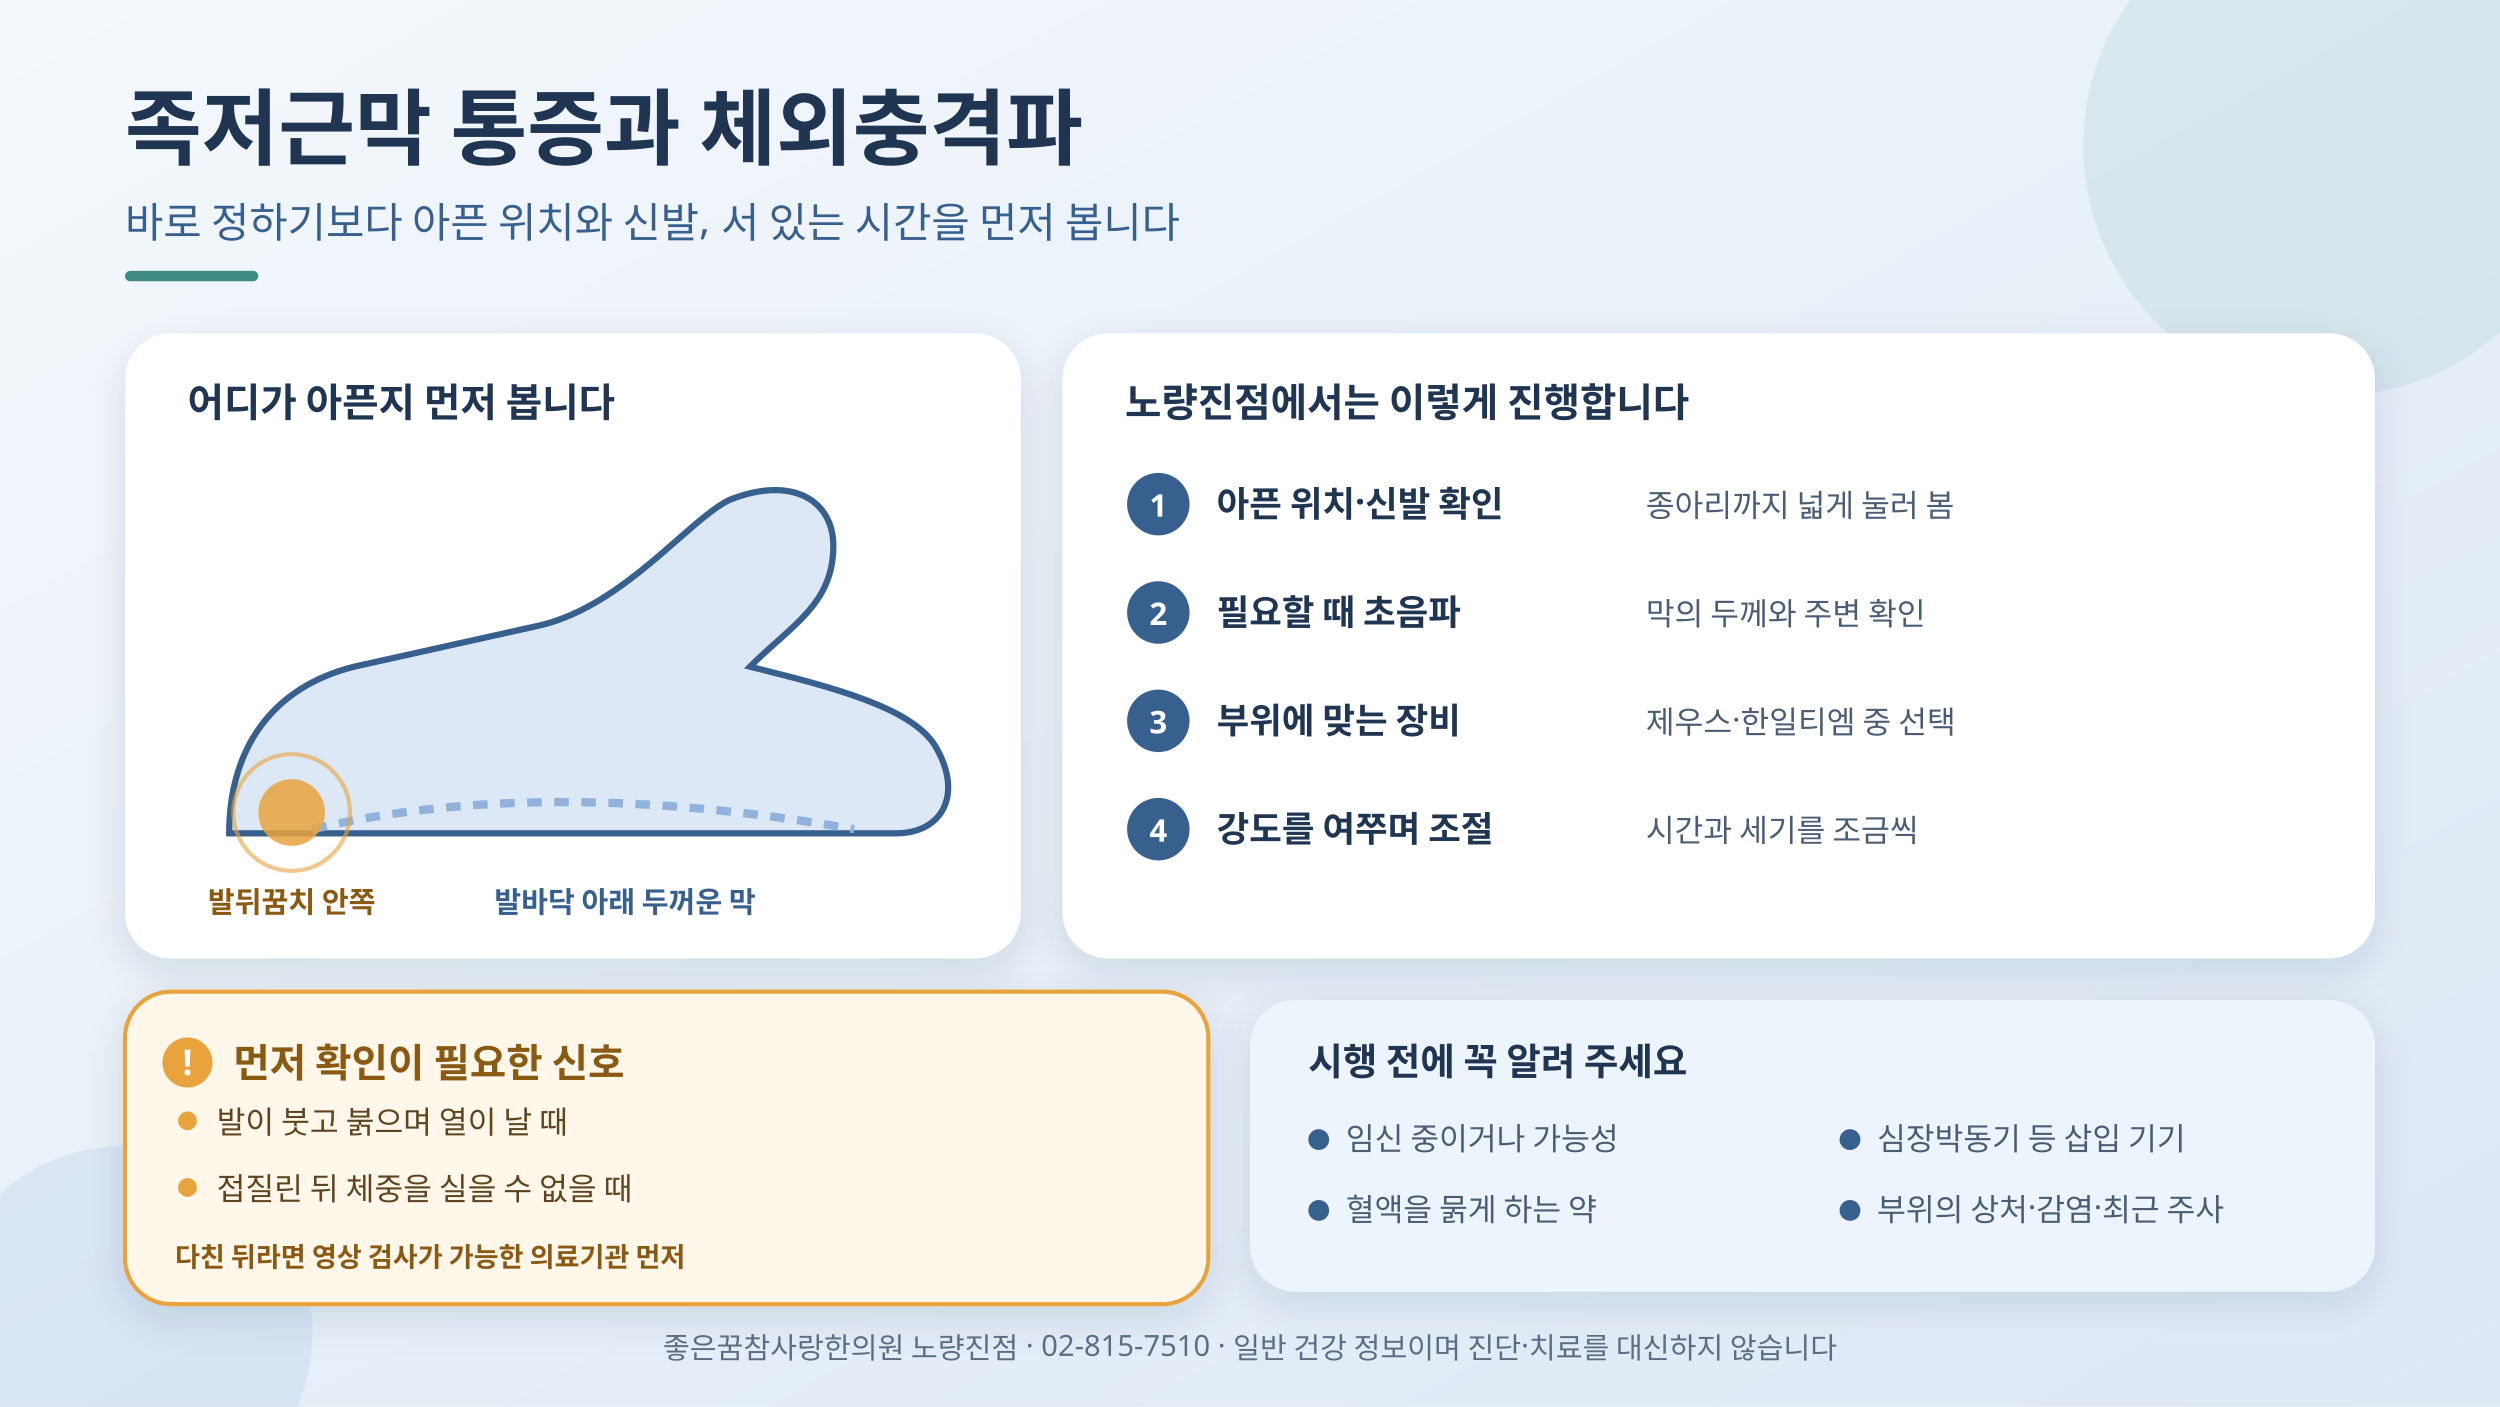
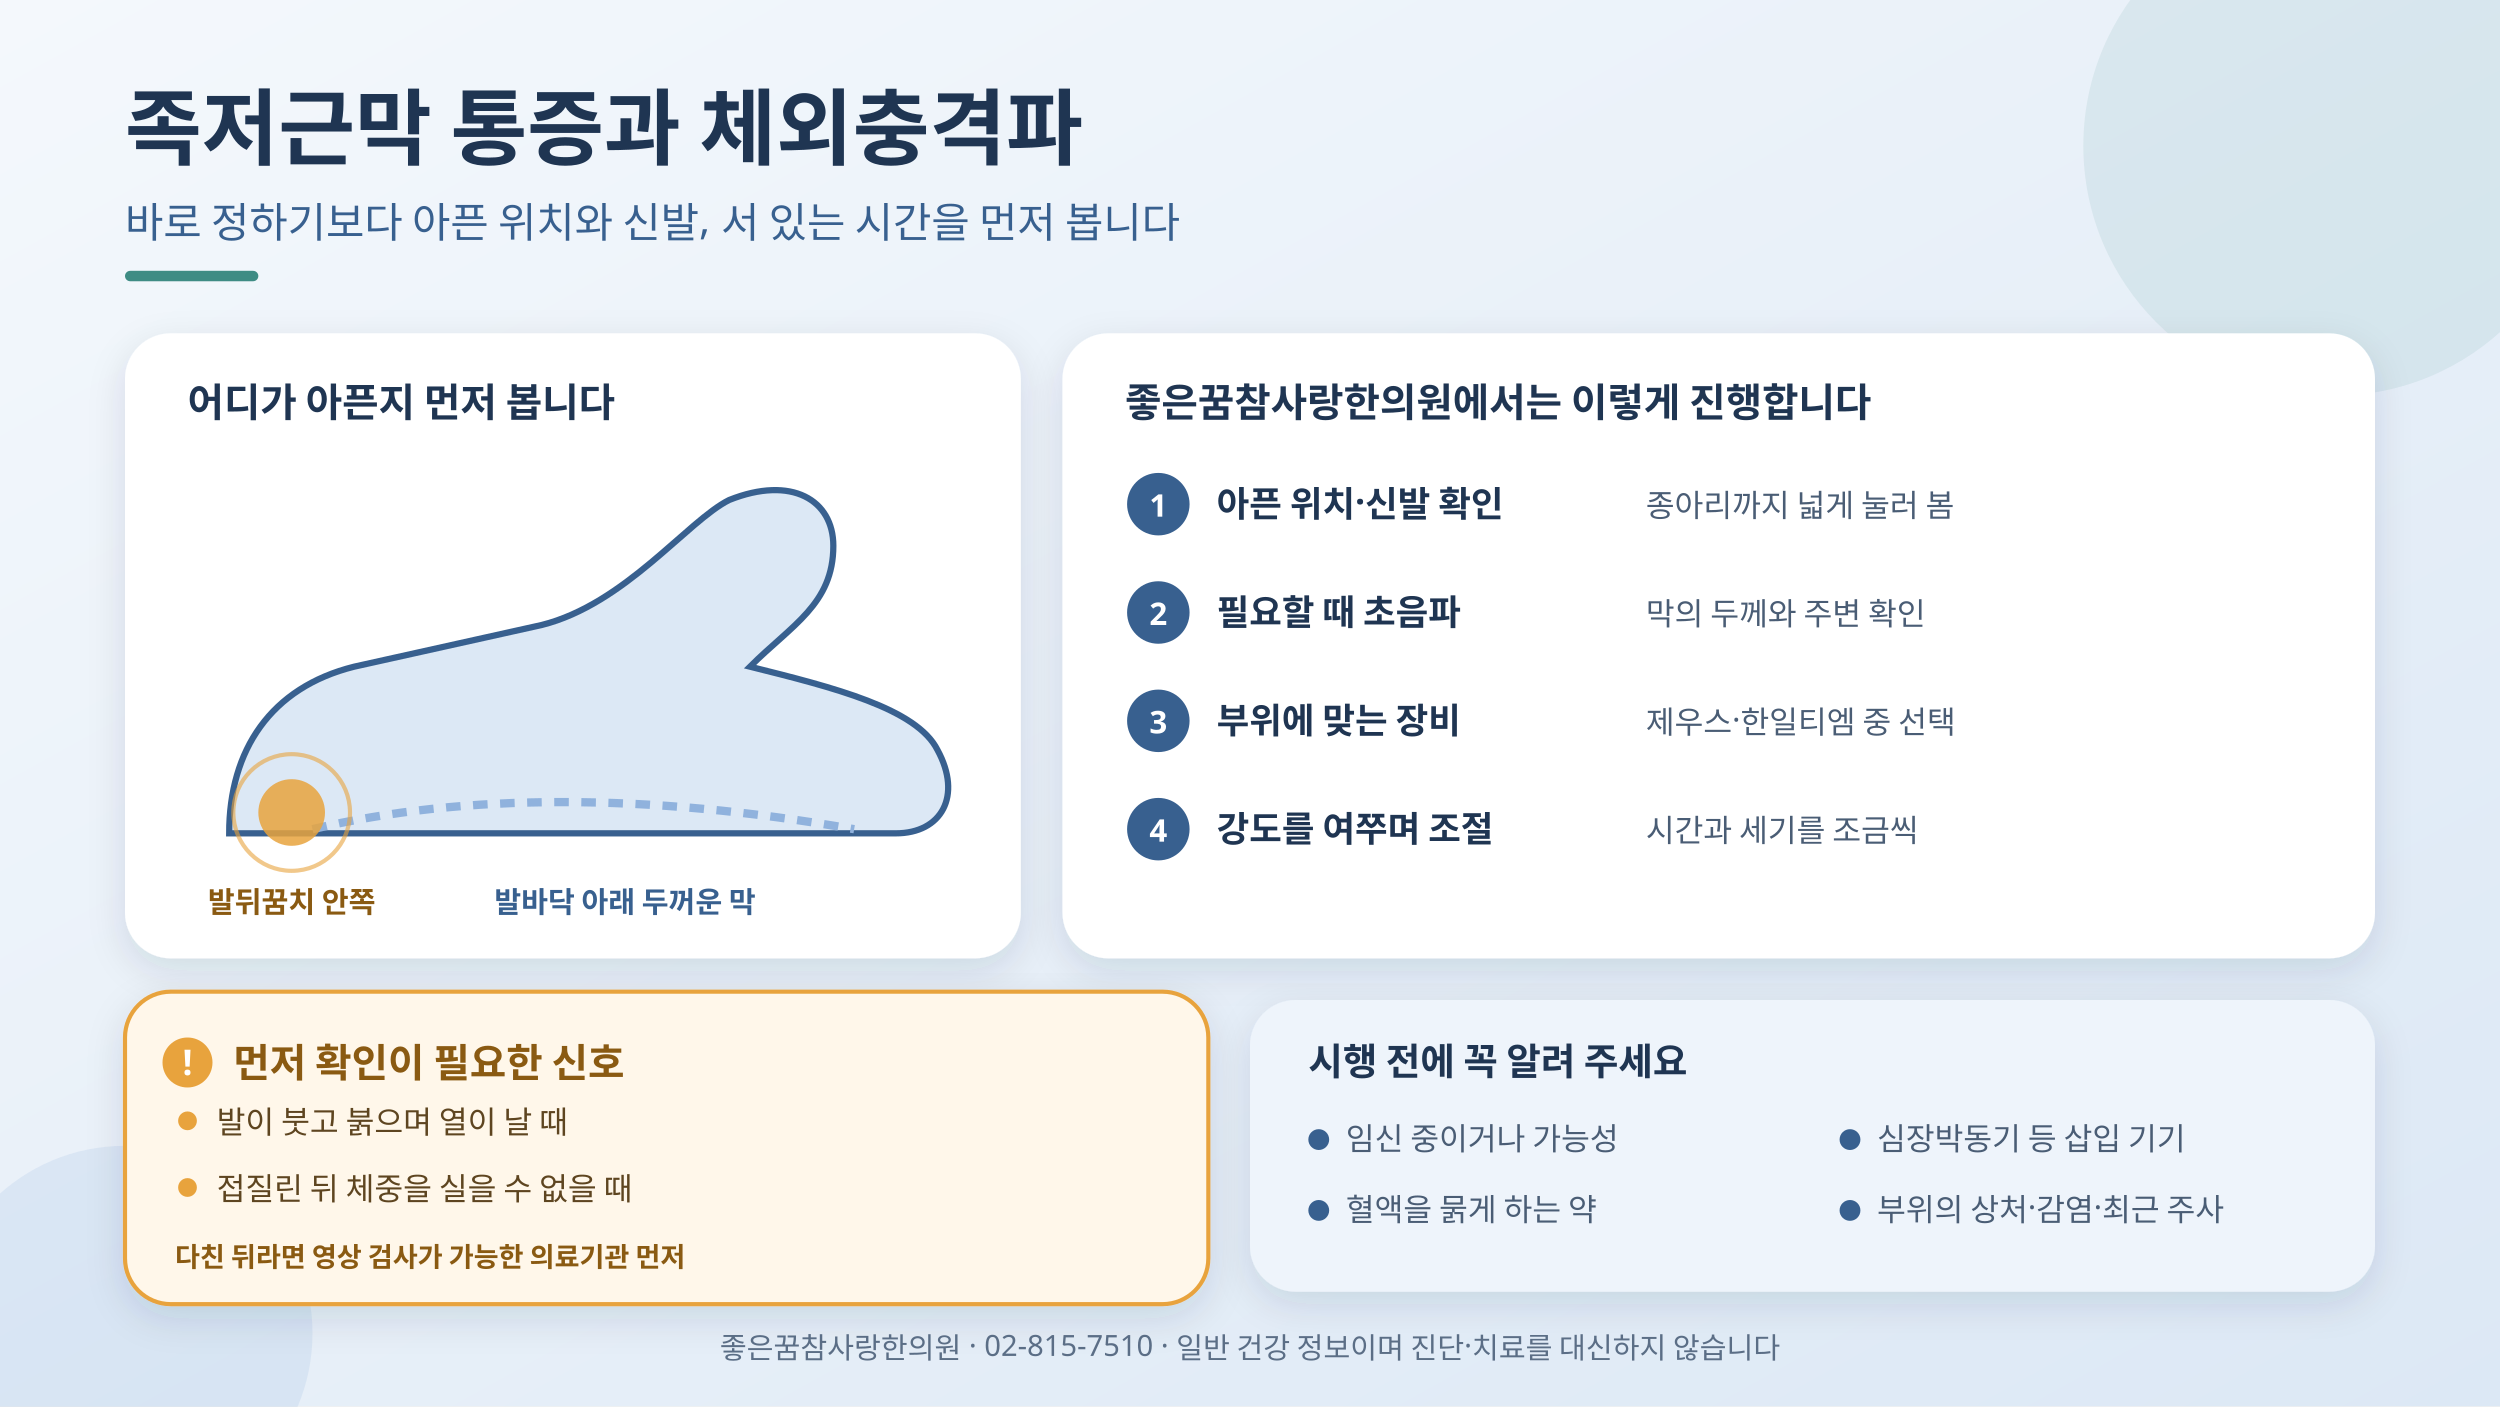
<svg xmlns="http://www.w3.org/2000/svg" viewBox="0 0 1200 675" width="1200" height="675">
  <defs>
    <linearGradient id="bg" x1="0" y1="0" x2="1" y2="1">
      <stop offset="0" stop-color="#F4F8FC" />
      <stop offset="1" stop-color="#DCE8F5" />
    </linearGradient>
    <filter id="sh" x="-10%" y="-10%" width="120%" height="130%">
      <feDropShadow dx="0" dy="6" stdDeviation="9" flood-color="#1F3552" flood-opacity="0.12" />
    </filter>
  </defs>
  <rect width="1200" height="675" fill="url(#bg)" />
  <circle cx="1120" cy="70" r="120" fill="#3E8C84" opacity="0.10" />
  <circle cx="60" cy="640" r="90" fill="#90B2DD" opacity="0.18" />
  <text x="60" y="76" font-family="'Nanum Myeongjo','Noto Serif KR','Malgun Gothic',serif" font-size="40" font-weight="800" fill="#1F3552" text-anchor="start">
    <tspan x="60" dy="0">족저근막 통증과 체외충격파</tspan>
  </text>
  <text x="60" y="114" font-family="'Noto Sans KR','Malgun Gothic','Apple SD Gothic Neo',sans-serif" font-size="20" font-weight="400" fill="#38608F" text-anchor="start">
    <tspan x="60" dy="0">바로 정하기보다 아픈 위치와 신발, 서 있는 시간을 먼저 봅니다</tspan>
  </text>
  <rect x="60" y="130" width="64" height="5" rx="2.5" fill="#3E8C84" />
  <rect x="60" y="160" width="430" height="300" rx="22" fill="#FFFFFF" filter="url(#sh)" />
  <text x="90" y="200" font-family="'Noto Sans KR','Malgun Gothic','Apple SD Gothic Neo',sans-serif" font-size="19" font-weight="800" fill="#1F3552" text-anchor="start">
    <tspan x="90" dy="0">어디가 아픈지 먼저 봅니다</tspan>
  </text>
  <path d="M110 400 C110 360 130 330 170 320 L260 300 C300 290 330 250 350 240 C380 228 400 240 400 262 C400 290 380 300 360 320 C400 330 440 340 450 360 C462 382 452 400 430 400 Z" fill="#DCE8F5" stroke="#38608F" stroke-width="3" />
  <path d="M150 398 Q260 372 410 398" fill="none" stroke="#90B2DD" stroke-width="4" stroke-dasharray="7 6" />
  <circle cx="140" cy="390" r="16" fill="#E8A33D" opacity="0.85" />
  <circle cx="140" cy="390" r="28" fill="none" stroke="#E8A33D" stroke-width="2" opacity="0.6" />
  <text x="140" y="438" font-family="'Noto Sans KR','Malgun Gothic','Apple SD Gothic Neo',sans-serif" font-size="14" font-weight="700" fill="#8A5A12" text-anchor="middle">
    <tspan x="140" dy="0">발뒤꿈치 안쪽</tspan>
  </text>
  <text x="300" y="438" font-family="'Noto Sans KR','Malgun Gothic','Apple SD Gothic Neo',sans-serif" font-size="14" font-weight="600" fill="#38608F" text-anchor="middle">
    <tspan x="300" dy="0">발바닥 아래 두꺼운 막</tspan>
  </text>
  <rect x="510" y="160" width="630" height="300" rx="22" fill="#FFFFFF" filter="url(#sh)" />
  <text x="540" y="200" font-family="'Noto Sans KR','Malgun Gothic','Apple SD Gothic Neo',sans-serif" font-size="19" font-weight="800" fill="#1F3552" text-anchor="start">
-     <tspan x="540" dy="0">노량진점에서는 이렇게 진행합니다</tspan>
+     <tspan x="540" dy="0">좋은꿈참사랑한의원에서는 이렇게 진행합니다</tspan>
  </text>
  <circle cx="556" cy="242" r="15" fill="#38608F" />
  <text x="556" y="248" font-family="'Noto Sans KR','Malgun Gothic','Apple SD Gothic Neo',sans-serif" font-size="15" font-weight="800" fill="#FFFFFF" text-anchor="middle">
    <tspan x="556" dy="0">1</tspan>
  </text>
  <text x="584" y="248" font-family="'Noto Sans KR','Malgun Gothic','Apple SD Gothic Neo',sans-serif" font-size="17" font-weight="700" fill="#1F3552" text-anchor="start">
    <tspan x="584" dy="0">아픈 위치·신발 확인</tspan>
  </text>
  <text x="790" y="248" font-family="'Noto Sans KR','Malgun Gothic','Apple SD Gothic Neo',sans-serif" font-size="15" font-weight="400" fill="#4A5D75" text-anchor="start">
    <tspan x="790" dy="0">종아리까지 넓게 눌러 봄</tspan>
  </text>
  <circle cx="556" cy="294" r="15" fill="#38608F" />
  <text x="556" y="300" font-family="'Noto Sans KR','Malgun Gothic','Apple SD Gothic Neo',sans-serif" font-size="15" font-weight="800" fill="#FFFFFF" text-anchor="middle">
    <tspan x="556" dy="0">2</tspan>
  </text>
  <text x="584" y="300" font-family="'Noto Sans KR','Malgun Gothic','Apple SD Gothic Neo',sans-serif" font-size="17" font-weight="700" fill="#1F3552" text-anchor="start">
    <tspan x="584" dy="0">필요할 때 초음파</tspan>
  </text>
  <text x="790" y="300" font-family="'Noto Sans KR','Malgun Gothic','Apple SD Gothic Neo',sans-serif" font-size="15" font-weight="400" fill="#4A5D75" text-anchor="start">
    <tspan x="790" dy="0">막의 두께와 주변 확인</tspan>
  </text>
  <circle cx="556" cy="346" r="15" fill="#38608F" />
  <text x="556" y="352" font-family="'Noto Sans KR','Malgun Gothic','Apple SD Gothic Neo',sans-serif" font-size="15" font-weight="800" fill="#FFFFFF" text-anchor="middle">
    <tspan x="556" dy="0">3</tspan>
  </text>
  <text x="584" y="352" font-family="'Noto Sans KR','Malgun Gothic','Apple SD Gothic Neo',sans-serif" font-size="17" font-weight="700" fill="#1F3552" text-anchor="start">
    <tspan x="584" dy="0">부위에 맞는 장비</tspan>
  </text>
  <text x="790" y="352" font-family="'Noto Sans KR','Malgun Gothic','Apple SD Gothic Neo',sans-serif" font-size="15" font-weight="400" fill="#4A5D75" text-anchor="start">
    <tspan x="790" dy="0">제우스·한일티엠 중 선택</tspan>
  </text>
  <circle cx="556" cy="398" r="15" fill="#38608F" />
  <text x="556" y="404" font-family="'Noto Sans KR','Malgun Gothic','Apple SD Gothic Neo',sans-serif" font-size="15" font-weight="800" fill="#FFFFFF" text-anchor="middle">
    <tspan x="556" dy="0">4</tspan>
  </text>
  <text x="584" y="404" font-family="'Noto Sans KR','Malgun Gothic','Apple SD Gothic Neo',sans-serif" font-size="17" font-weight="700" fill="#1F3552" text-anchor="start">
    <tspan x="584" dy="0">강도를 여쭈며 조절</tspan>
  </text>
  <text x="790" y="404" font-family="'Noto Sans KR','Malgun Gothic','Apple SD Gothic Neo',sans-serif" font-size="15" font-weight="400" fill="#4A5D75" text-anchor="start">
    <tspan x="790" dy="0">시간과 세기를 조금씩</tspan>
  </text>
  <rect x="60" y="476" width="520" height="150" rx="22" fill="#FFF7EA" stroke="#E8A33D" stroke-width="2" filter="url(#sh)" />
  <circle cx="90" cy="510" r="12" fill="#E8A33D" />
  <text x="90" y="516" font-family="'Noto Sans KR','Malgun Gothic','Apple SD Gothic Neo',sans-serif" font-size="17" font-weight="800" fill="#FFFFFF" text-anchor="middle">
    <tspan x="90" dy="0">!</tspan>
  </text>
  <text x="112" y="517" font-family="'Noto Sans KR','Malgun Gothic','Apple SD Gothic Neo',sans-serif" font-size="19" font-weight="800" fill="#8A5A12" text-anchor="start">
    <tspan x="112" dy="0">먼저 확인이 필요한 신호</tspan>
  </text>
  <circle cx="90" cy="538" r="4.5" fill="#E8A33D" />
  <text x="104" y="544" font-family="'Noto Sans KR','Malgun Gothic','Apple SD Gothic Neo',sans-serif" font-size="15" font-weight="500" fill="#5E4520" text-anchor="start">
    <tspan x="104" dy="0">발이 붓고 붉으며 열이 날 때</tspan>
  </text>
  <circle cx="90" cy="570" r="4.5" fill="#E8A33D" />
  <text x="104" y="576" font-family="'Noto Sans KR','Malgun Gothic','Apple SD Gothic Neo',sans-serif" font-size="15" font-weight="500" fill="#5E4520" text-anchor="start">
    <tspan x="104" dy="0">접질린 뒤 체중을 실을 수 없을 때</tspan>
  </text>
  <text x="84" y="608" font-family="'Noto Sans KR','Malgun Gothic','Apple SD Gothic Neo',sans-serif" font-size="13" font-weight="600" fill="#8A5A12" text-anchor="start">
    <tspan x="84" dy="0">다친 뒤라면 영상 검사가 가능한 의료기관 먼저</tspan>
  </text>
  <rect x="600" y="480" width="540" height="140" rx="22" fill="#EEF4FB" filter="url(#sh)" />
  <text x="628" y="516" font-family="'Noto Sans KR','Malgun Gothic','Apple SD Gothic Neo',sans-serif" font-size="18" font-weight="800" fill="#1F3552" text-anchor="start">
    <tspan x="628" dy="0">시행 전에 꼭 알려 주세요</tspan>
  </text>
  <circle cx="633" cy="547" r="5" fill="#38608F" />
  <text x="646" y="552" font-family="'Noto Sans KR','Malgun Gothic','Apple SD Gothic Neo',sans-serif" font-size="15" font-weight="500" fill="#4A5D75" text-anchor="start">
    <tspan x="646" dy="0">임신 중이거나 가능성</tspan>
  </text>
  <circle cx="888" cy="547" r="5" fill="#38608F" />
  <text x="901" y="552" font-family="'Noto Sans KR','Malgun Gothic','Apple SD Gothic Neo',sans-serif" font-size="15" font-weight="500" fill="#4A5D75" text-anchor="start">
    <tspan x="901" dy="0">심장박동기 등 삽입 기기</tspan>
  </text>
  <circle cx="633" cy="581" r="5" fill="#38608F" />
  <text x="646" y="586" font-family="'Noto Sans KR','Malgun Gothic','Apple SD Gothic Neo',sans-serif" font-size="15" font-weight="500" fill="#4A5D75" text-anchor="start">
    <tspan x="646" dy="0">혈액을 묽게 하는 약</tspan>
  </text>
  <circle cx="888" cy="581" r="5" fill="#38608F" />
  <text x="901" y="586" font-family="'Noto Sans KR','Malgun Gothic','Apple SD Gothic Neo',sans-serif" font-size="15" font-weight="500" fill="#4A5D75" text-anchor="start">
    <tspan x="901" dy="0">부위의 상처·감염·최근 주사</tspan>
  </text>
  <text x="600" y="652" font-family="'Noto Sans KR','Malgun Gothic','Apple SD Gothic Neo',sans-serif" font-size="14" font-weight="400" fill="#5B6E86" text-anchor="middle">
-     <tspan x="600" dy="0">좋은꿈참사랑한의원 노량진점 · 02-815-7510 · 일반 건강 정보이며 진단·치료를 대신하지 않습니다</tspan>
+     <tspan x="600" dy="0">좋은꿈참사랑한의원 · 02-815-7510 · 일반 건강 정보이며 진단·치료를 대신하지 않습니다</tspan>
  </text>
</svg>
